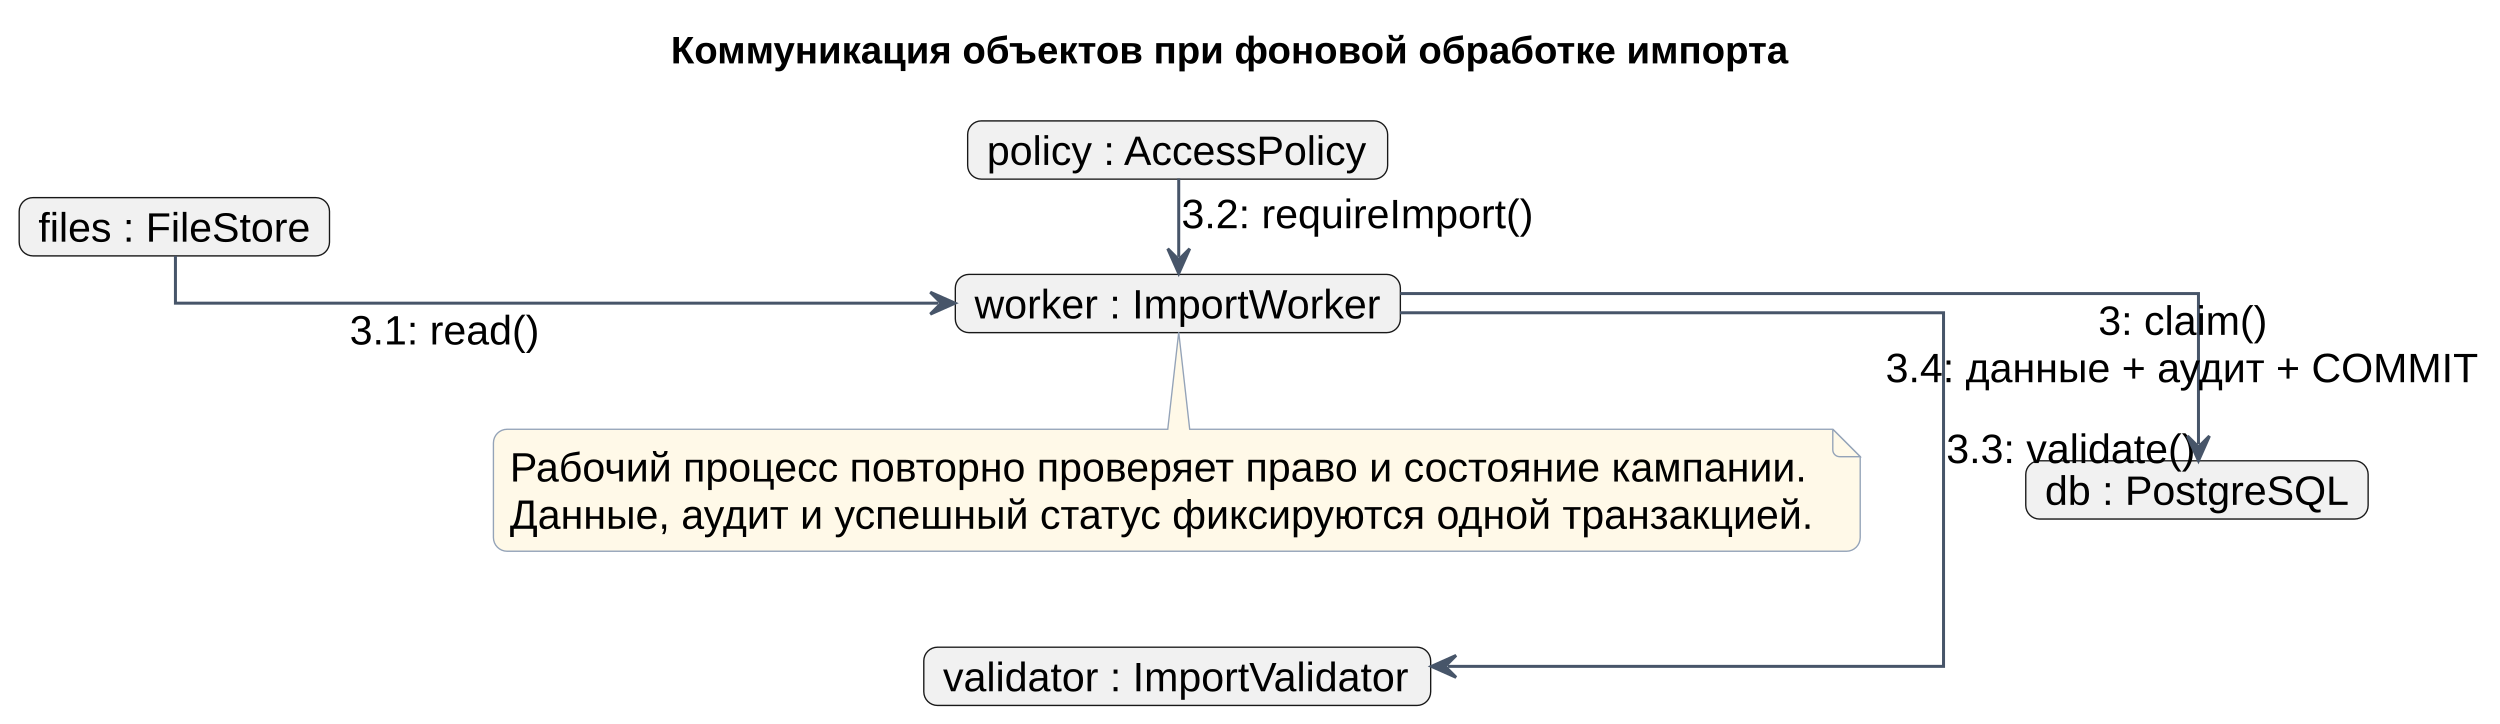
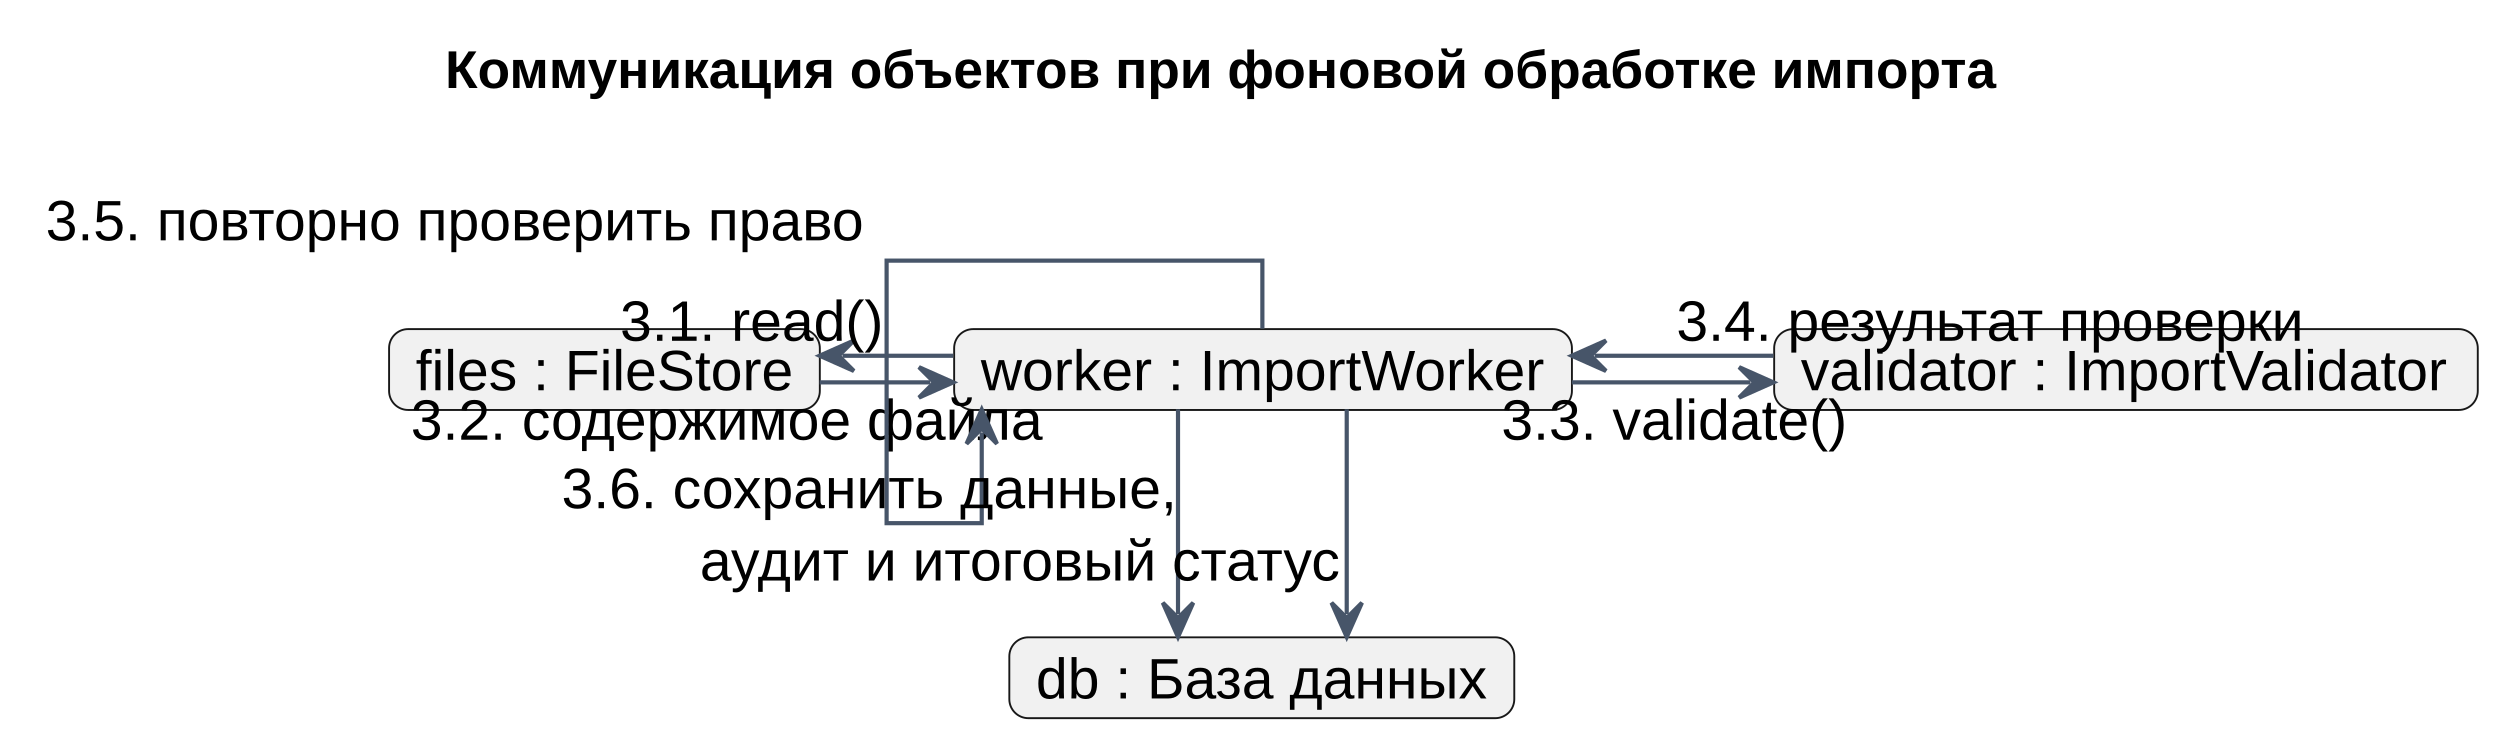
- <svg xmlns="http://www.w3.org/2000/svg" contentStyleType="text/css" data-diagram-type="CLASS" height="264px" preserveAspectRatio="none" style="width:912px;height:264px;background:#FFFFFF;" version="1.1" viewBox="0 0 912 264" width="912px" zoomAndPan="magnify">
+ <svg xmlns="http://www.w3.org/2000/svg" contentStyleType="text/css" data-diagram-type="CLASS" height="195px" preserveAspectRatio="none" style="width:657px;height:195px;background:#FFFFFF;" version="1.1" viewBox="0 0 657 195" width="657px" zoomAndPan="magnify">
  <defs />
  <g>
    <g class="title" data-source-line="3">
-       <text fill="#000000" font-family="Arial" font-size="14" font-weight="bold" lengthAdjust="spacing" textLength="409.233" x="244.731" y="23.132">Коммуникация объектов при фоновой обработке импорта</text>
+       <text fill="#000000" font-family="Arial" font-size="14" font-weight="bold" lengthAdjust="spacing" textLength="409.233" x="116.964" y="23.132">Коммуникация объектов при фоновой обработке импорта</text>
    </g>
-     <g class="entity" data-entity="Files" data-source-line="5" data-uid="ent0002" id="entity_Files">
-       <rect fill="#F1F1F1" height="21.248" rx="5" ry="5" style="stroke:#181818;stroke-width:0.5;" width="113.199" x="7" y="72.099" />
-       <text fill="#000000" font-family="Arial" font-size="15" lengthAdjust="spacing" textLength="99.199" x="14" y="88.168">files : FileStore</text>
+     <g class="entity" data-entity="Worker" data-source-line="5" data-uid="ent0002" id="entity_Worker">
+       <rect fill="#F1F1F1" height="21.248" rx="5" ry="5" style="stroke:#181818;stroke-width:0.5;" width="162.352" x="250.75" y="86.489" />
+       <text fill="#000000" font-family="Arial" font-size="15" lengthAdjust="spacing" textLength="148.352" x="257.75" y="102.558">worker : ImportWorker</text>
    </g>
-     <g class="entity" data-entity="Policy" data-source-line="6" data-uid="ent0003" id="entity_Policy">
-       <rect fill="#F1F1F1" height="21.248" rx="5" ry="5" style="stroke:#181818;stroke-width:0.5;" width="153.211" x="353" y="44.099" />
-       <text fill="#000000" font-family="Arial" font-size="15" lengthAdjust="spacing" textLength="139.211" x="360" y="60.169">policy : AccessPolicy</text>
+     <g class="entity" data-entity="Files" data-source-line="6" data-uid="ent0003" id="entity_Files">
+       <rect fill="#F1F1F1" height="21.248" rx="5" ry="5" style="stroke:#181818;stroke-width:0.5;" width="113.199" x="102.25" y="86.489" />
+       <text fill="#000000" font-family="Arial" font-size="15" lengthAdjust="spacing" textLength="99.199" x="109.25" y="102.558">files : FileStore</text>
    </g>
-     <g class="entity" data-entity="Worker" data-source-line="7" data-uid="ent0004" id="entity_Worker">
-       <rect fill="#F1F1F1" height="21.248" rx="5" ry="5" style="stroke:#181818;stroke-width:0.5;" width="162.352" x="348.5" y="100.099" />
-       <text fill="#000000" font-family="Arial" font-size="15" lengthAdjust="spacing" textLength="148.352" x="355.5" y="116.168">worker : ImportWorker</text>
+     <g class="entity" data-entity="Validator" data-source-line="7" data-uid="ent0004" id="entity_Validator">
+       <rect fill="#F1F1F1" height="21.248" rx="5" ry="5" style="stroke:#181818;stroke-width:0.5;" width="184.911" x="466.25" y="86.489" />
+       <text fill="#000000" font-family="Arial" font-size="15" lengthAdjust="spacing" textLength="170.911" x="473.25" y="102.558">validator : ImportValidator</text>
    </g>
-     <g class="entity" data-entity="Validator" data-source-line="8" data-uid="ent0005" id="entity_Validator">
-       <rect fill="#F1F1F1" height="21.248" rx="5" ry="5" style="stroke:#181818;stroke-width:0.5;" width="184.911" x="337" y="236.099" />
-       <text fill="#000000" font-family="Arial" font-size="15" lengthAdjust="spacing" textLength="170.911" x="344" y="252.168">validator : ImportValidator</text>
+     <g class="entity" data-entity="DB" data-source-line="8" data-uid="ent0005" id="entity_DB">
+       <rect fill="#F1F1F1" height="21.248" rx="5" ry="5" style="stroke:#181818;stroke-width:0.5;" width="132.704" x="265.25" y="167.489" />
+       <text fill="#000000" font-family="Arial" font-size="15" lengthAdjust="spacing" textLength="118.704" x="272.25" y="183.559">db : База данных</text>
    </g>
-     <g class="entity" data-entity="DB" data-source-line="9" data-uid="ent0006" id="entity_DB">
-       <rect fill="#F1F1F1" height="21.248" rx="5" ry="5" style="stroke:#181818;stroke-width:0.5;" width="124.896" x="739" y="168.099" />
-       <text fill="#000000" font-family="Arial" font-size="15" lengthAdjust="spacing" textLength="110.896" x="746" y="184.168">db : PostgreSQL</text>
+     <g class="link" data-entity-1="Files" data-entity-2="Worker" data-source-line="10" data-uid="lnk7" id="link_Files_Worker">
+       <path codeLine="10" d="M221.4,93.489 C232.63,93.489 238.63,93.489 250.5,93.489" fill="none" id="Files-backto-Worker" style="stroke:#475569;stroke-width:1.1;" />
+       <polygon fill="#475569" points="215.4,93.489,224.4,97.489,220.4,93.489,224.4,89.489,215.4,93.489" style="stroke:#475569;stroke-width:1.1;" />
+       <text fill="#000000" font-family="Arial" font-size="15" lengthAdjust="spacing" textLength="69.199" x="162.95" y="89.558">3.1. read()</text>
    </g>
-     <g class="entity" data-entity="GMN13" data-source-line="20" data-uid="ent0014" id="entity_GMN13">
-       <path d="M180,161.599 L180,196.096 A5,5 0 0 0 185,201.096 L673.605,201.096 A5,5 0 0 0 678.605,196.096 L678.605,166.599 L668.605,156.599 L434,156.599 L430,121.219 L426,156.599 L185,156.599 A5,5 0 0 0 180,161.599" fill="#FFF9E8" style="stroke:#94A3B8;stroke-width:0.5;" />
-       <path d="M668.605,156.599 L668.605,164.099 A2.5,2.5 0 0 0 671.105,166.599 L678.605,166.599 L668.605,156.599" fill="#FFF9E8" style="stroke:#94A3B8;stroke-width:0.5;" />
-       <text fill="#000000" font-family="Arial" font-size="15" lengthAdjust="spacing" textLength="475.247" x="186" y="175.668">Рабочий процесс повторно проверяет право и состояние кампании.</text>
-       <text fill="#000000" font-family="Arial" font-size="15" lengthAdjust="spacing" textLength="477.605" x="186" y="192.917">Данные, аудит и успешный статус фиксируются одной транзакцией.</text>
+     <g class="link" data-entity-1="Files" data-entity-2="Worker" data-source-line="11" data-uid="lnk8" id="link_Files_Worker">
+       <path codeLine="11" d="M215.4,100.489 C226.63,100.489 232.63,100.489 244.5,100.489" fill="none" id="Files-to-Worker" style="stroke:#475569;stroke-width:1.1;" />
+       <polygon fill="#475569" points="250.5,100.489,241.5,96.489,245.5,100.489,241.5,104.489,250.5,100.489" style="stroke:#475569;stroke-width:1.1;" />
+       <text fill="#000000" font-family="Arial" font-size="15" lengthAdjust="spacing" textLength="166.201" x="107.95" y="115.558">3.2. содержимое файла</text>
    </g>
-     <g class="link" data-entity-1="Files" data-entity-2="Worker" data-source-line="11" data-uid="lnk7" id="link_Files_Worker">
-       <path codeLine="11" d="M64,93.349 C64,101.239 64,110.599 64,110.599 C64,110.599 234.7,110.599 342.38,110.599" fill="none" id="Files-to-Worker" style="stroke:#475569;stroke-width:1.1;" />
-       <polygon fill="#475569" points="348.38,110.599,339.38,106.599,343.38,110.599,339.38,114.599,348.38,110.599" style="stroke:#475569;stroke-width:1.1;" />
-       <text fill="#000000" font-family="Arial" font-size="15" lengthAdjust="spacing" textLength="69.199" x="127.56" y="125.668">3.1: read()</text>
+     <g class="link" data-entity-1="Worker" data-entity-2="Validator" data-source-line="12" data-uid="lnk9" id="link_Worker_Validator">
+       <path codeLine="12" d="M413.06,100.489 C430.24,100.489 442.48,100.489 460.04,100.489" fill="none" id="Worker-to-Validator" style="stroke:#475569;stroke-width:1.1;" />
+       <polygon fill="#475569" points="466.04,100.489,457.04,96.489,461.04,100.489,457.04,104.489,466.04,100.489" style="stroke:#475569;stroke-width:1.1;" />
+       <text fill="#000000" font-family="Arial" font-size="15" lengthAdjust="spacing" textLength="90.879" x="394.55" y="115.558">3.3. validate()</text>
    </g>
-     <g class="link" data-entity-1="Policy" data-entity-2="Worker" data-source-line="12" data-uid="lnk8" id="link_Policy_Worker">
-       <path codeLine="12" d="M430,65.129 C430,75.019 430,83.739 430,93.729" fill="none" id="Policy-to-Worker" style="stroke:#475569;stroke-width:1.1;" />
-       <polygon fill="#475569" points="430,99.729,434,90.729,430,94.729,426,90.729,430,99.729" style="stroke:#475569;stroke-width:1.1;" />
-       <text fill="#000000" font-family="Arial" font-size="15" lengthAdjust="spacing" textLength="128.379" x="431" y="83.249">3.2: requireImport()</text>
+     <g class="link" data-entity-1="Worker" data-entity-2="Validator" data-source-line="13" data-uid="lnk11" id="link_Worker_Validator">
+       <path codeLine="13" d="M419.06,93.489 C436.24,93.489 448.48,93.489 466.04,93.489" fill="none" id="Worker-backto-Validator" style="stroke:#475569;stroke-width:1.1;" />
+       <polygon fill="#475569" points="413.06,93.489,422.06,97.489,418.06,93.489,422.06,89.489,413.06,93.489" style="stroke:#475569;stroke-width:1.1;" />
+       <text fill="#000000" font-family="Arial" font-size="15" lengthAdjust="spacing" textLength="167.468" x="440.55" y="89.558">3.4. результат проверки</text>
    </g>
-     <g class="link" data-entity-1="Worker" data-entity-2="Validator" data-source-line="13" data-uid="lnk9" id="link_Worker_Validator">
-       <path codeLine="13" d="M510.72,114.099 C593.24,114.099 709,114.099 709,114.099 C709,114.099 709,243.099 709,243.099 C709,243.099 609.54,243.099 528.18,243.099" fill="none" id="Worker-to-Validator" style="stroke:#475569;stroke-width:1.1;" />
-       <polygon fill="#475569" points="522.18,243.099,531.18,247.099,527.18,243.099,531.18,239.099,522.18,243.099" style="stroke:#475569;stroke-width:1.1;" />
-       <text fill="#000000" font-family="Arial" font-size="15" lengthAdjust="spacing" textLength="90.879" x="710" y="168.939">3.3: validate()</text>
+     <g class="link" data-entity-1="Worker" data-entity-2="Worker" data-source-line="14" data-uid="lnk12" id="link_Worker_Worker">
+       <path codeLine="14" d="M331.75,86.379 C331.75,78.269 331.75,68.489 331.75,68.489 C331.75,68.489 233,68.489 233,68.489 C233,68.489 233,137.489 233,137.489 C233,137.489 258,137.489 258,137.489 C258,137.489 258,125.629 258,113.629" fill="none" id="Worker-to-Worker" style="stroke:#475569;stroke-width:1.1;" />
+       <polygon fill="#475569" points="258,107.629,254,116.629,258,112.629,262,116.629,258,107.629" style="stroke:#475569;stroke-width:1.1;" />
+       <text fill="#000000" font-family="Arial" font-size="15" lengthAdjust="spacing" textLength="215.779" x="12" y="63.169">3.5. повторно проверить право</text>
    </g>
-     <g class="link" data-entity-1="Worker" data-entity-2="DB" data-source-line="14" data-uid="lnk10" id="link_Worker_DB">
-       <path codeLine="14" d="M510.79,107.099 C620.39,107.099 802,107.099 802,107.099 C802,107.099 802,142.159 802,162.049" fill="none" id="Worker-to-DB" style="stroke:#475569;stroke-width:1.1;" />
-       <polygon fill="#475569" points="802,168.049,806,159.049,802,163.049,798,159.049,802,168.049" style="stroke:#475569;stroke-width:1.1;" />
-       <text fill="#000000" font-family="Arial" font-size="15" lengthAdjust="spacing" textLength="61.67" x="765.448" y="122.168">3: claim()</text>
-       <text fill="#000000" font-family="Arial" font-size="15" lengthAdjust="spacing" textLength="216.826" x="687.87" y="139.417">3.4: данные + аудит + COMMIT</text>
+     <g class="link" data-entity-1="Worker" data-entity-2="DB" data-source-line="15" data-uid="lnk13" id="link_Worker_DB">
+       <path codeLine="15" d="M309.58,107.579 C309.58,123.099 309.58,145.869 309.58,161.399" fill="none" id="Worker-to-DB" style="stroke:#475569;stroke-width:1.1;" />
+       <polygon fill="#475569" points="309.58,167.399,313.58,158.399,309.58,162.399,305.58,158.399,309.58,167.399" style="stroke:#475569;stroke-width:1.1;" />
+       <text fill="#000000" font-family="Arial" font-size="15" lengthAdjust="spacing" textLength="161.682" x="147.58" y="133.559">3.6. сохранить данные,</text>
+     </g>
+     <g class="link" data-entity-1="Worker" data-entity-2="DB" data-source-line="16" data-uid="lnk14" id="link_Worker_DB">
+       <path codeLine="16" d="M353.92,107.579 C353.92,123.099 353.92,145.869 353.92,161.399" fill="none" id="Worker-to-DB-1" style="stroke:#475569;stroke-width:1.1;" />
+       <polygon fill="#475569" points="353.92,167.399,357.92,158.399,353.92,162.399,349.92,158.399,353.92,167.399" style="stroke:#475569;stroke-width:1.1;" />
+       <text fill="#000000" font-family="Arial" font-size="15" lengthAdjust="spacing" textLength="169.841" x="183.92" y="152.559">аудит и итоговый статус</text>
    </g>
  </g>
</svg>
